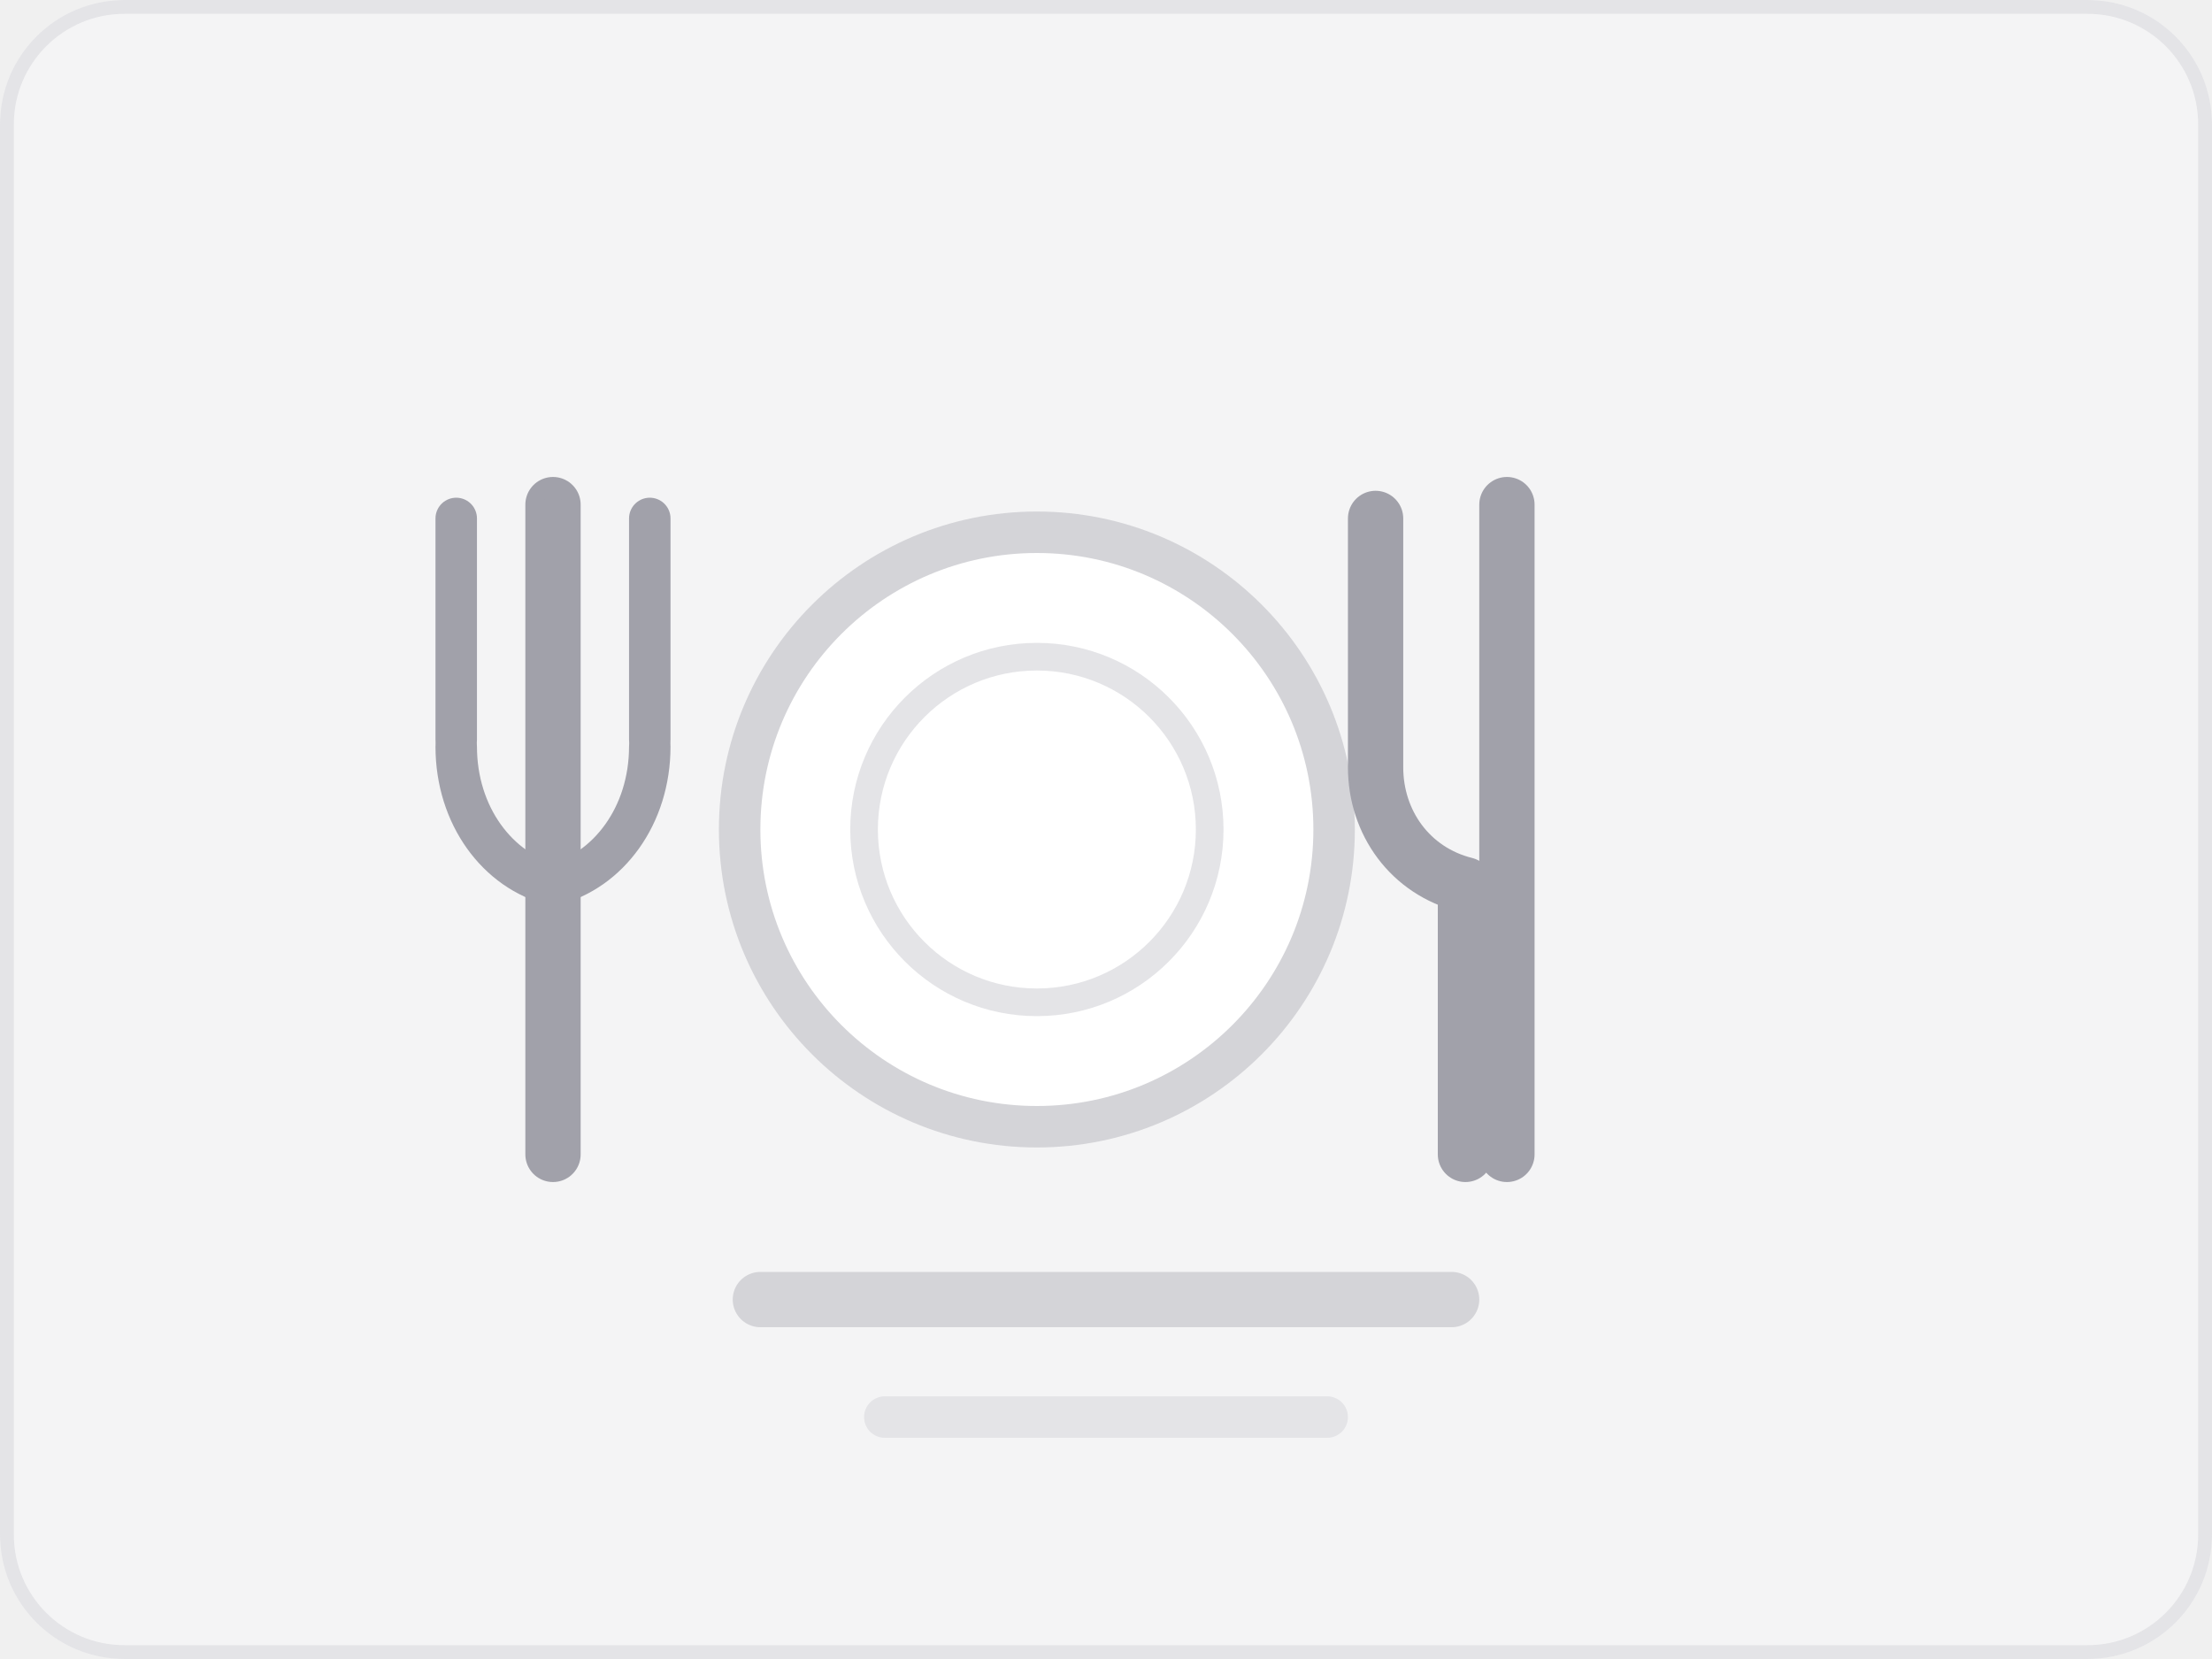
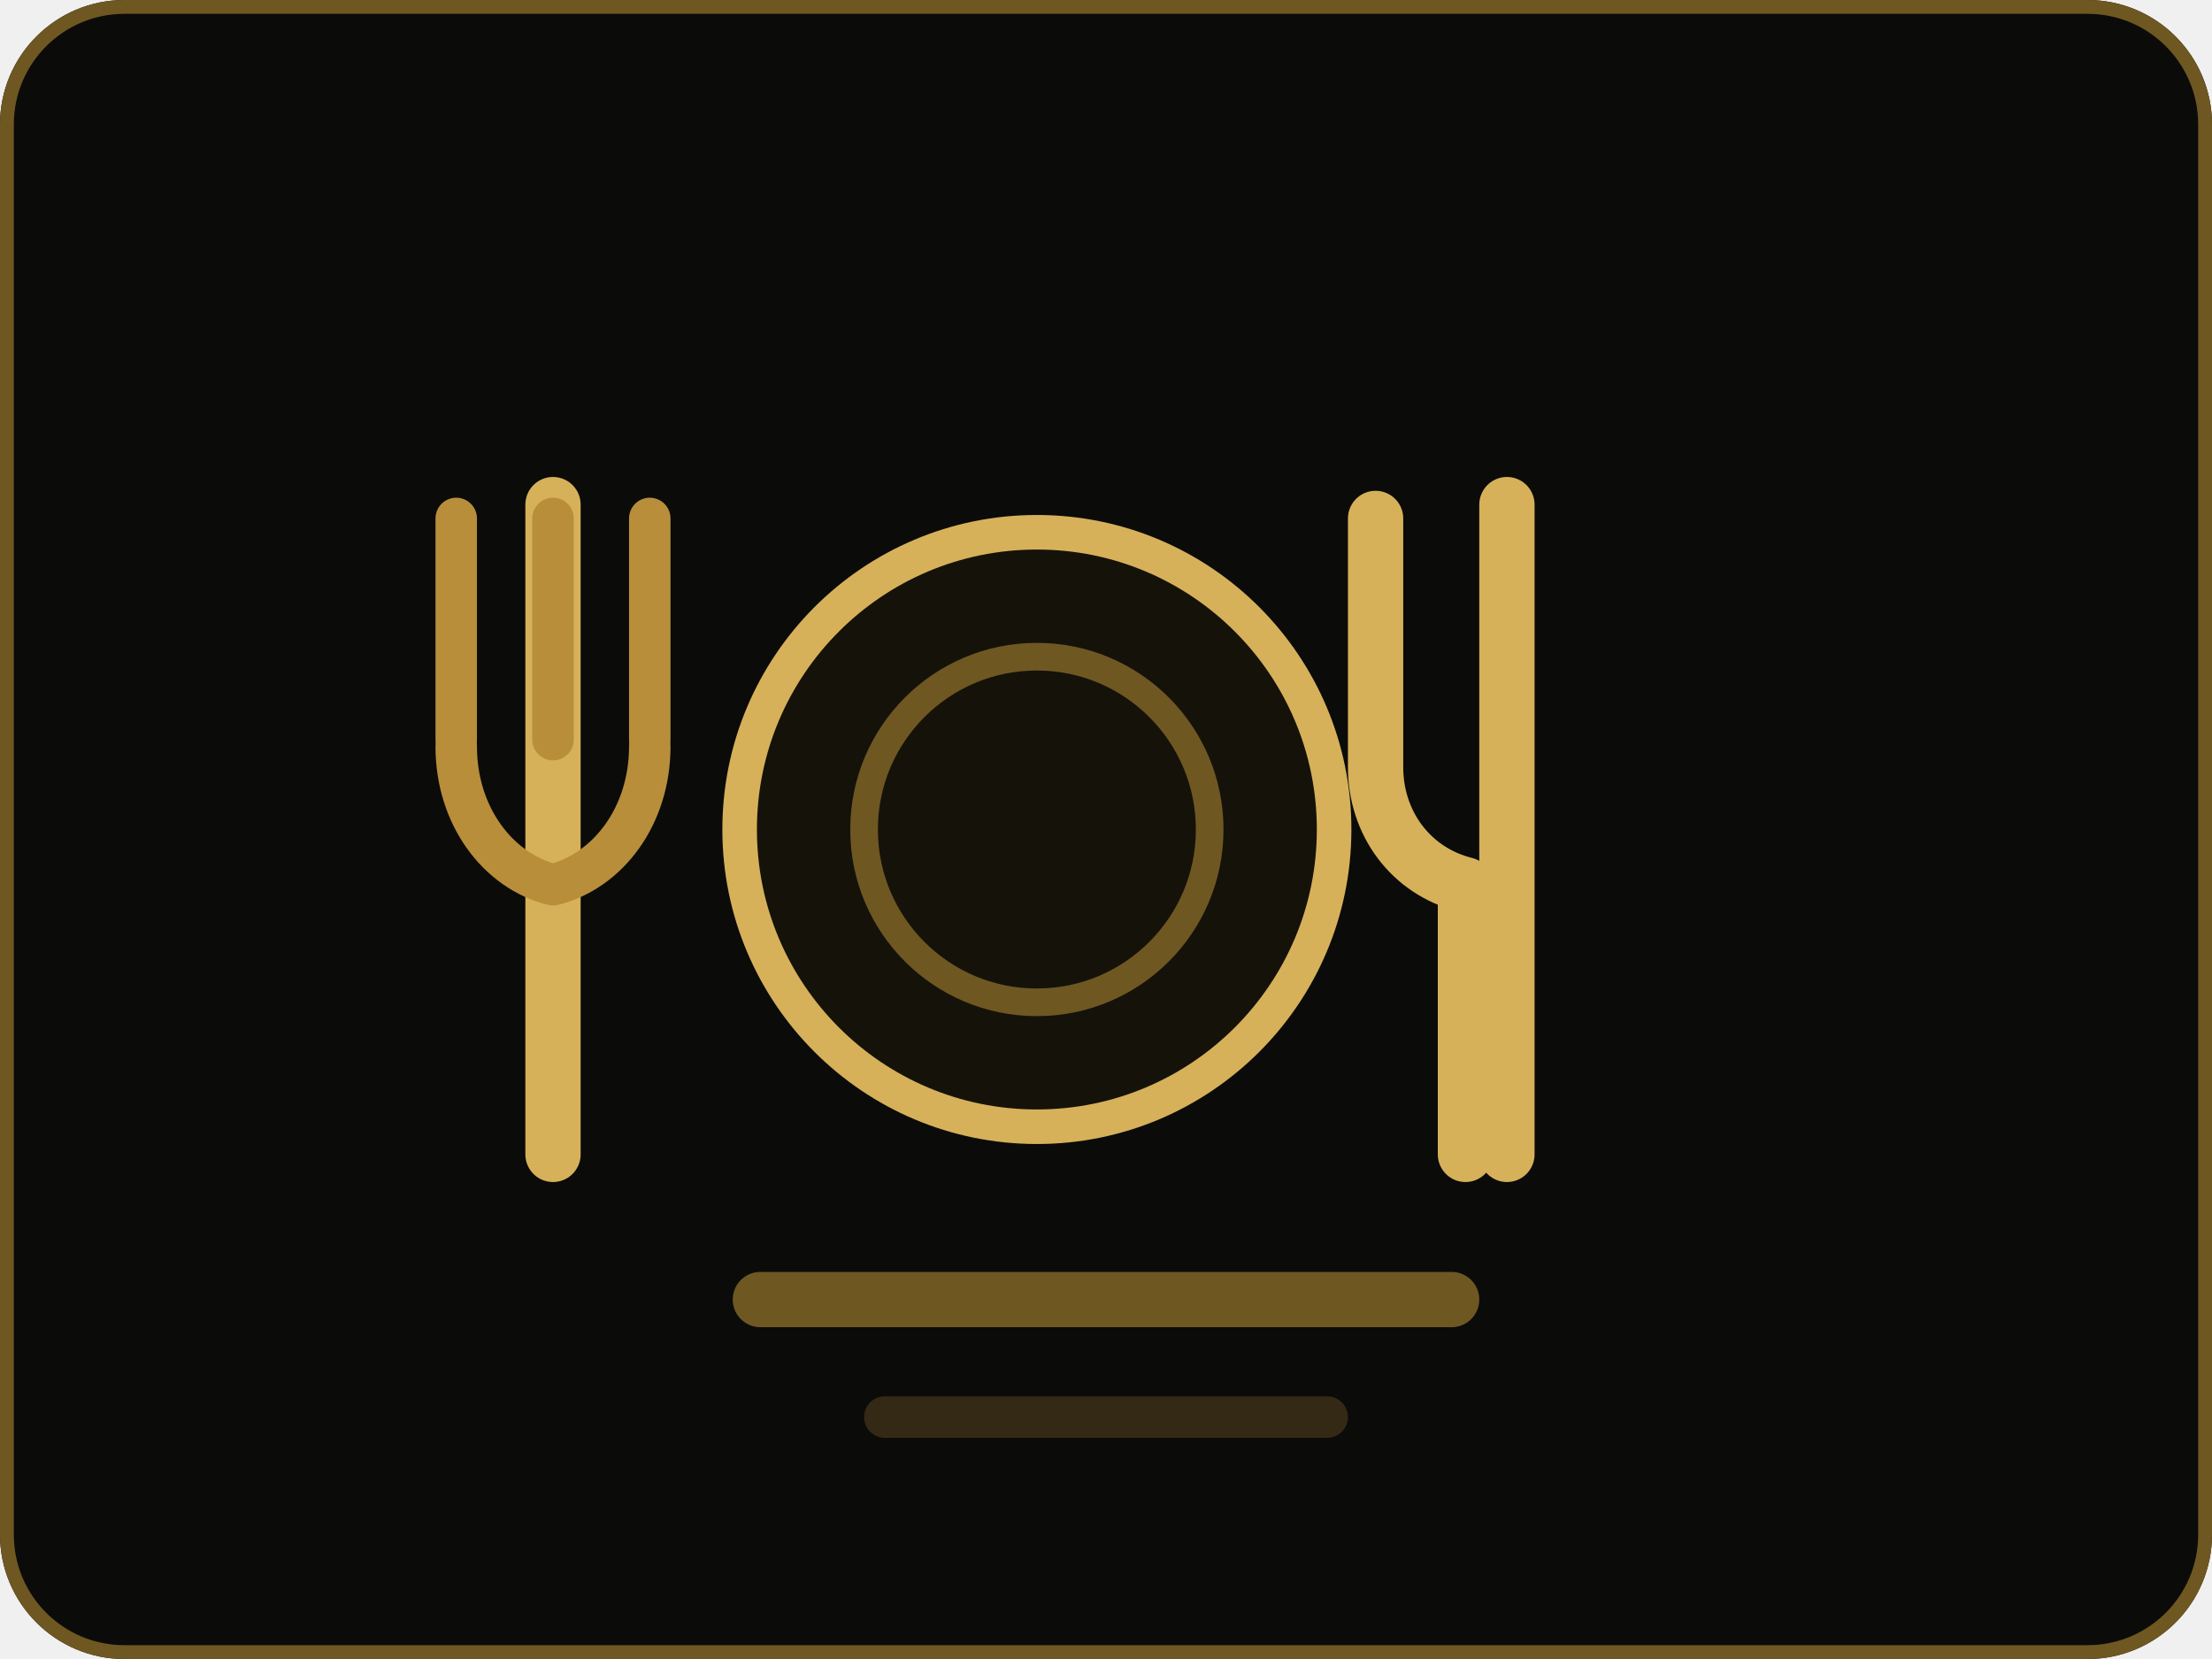
<svg xmlns="http://www.w3.org/2000/svg" width="320" height="240" viewBox="0 0 320 240" fill="none" role="img" aria-labelledby="title desc">
-   <rect width="320" height="240" rx="18" fill="#F4F4F5" />
-   <rect x="1" y="1" width="318" height="238" rx="17" stroke="#E4E4E7" stroke-width="2" />
-   <circle cx="150" cy="120" r="43" fill="#FFFFFF" stroke="#D4D4D8" stroke-width="6" />
-   <circle cx="150" cy="120" r="25" stroke="#E4E4E7" stroke-width="4" />
-   <path d="M218 73V167" stroke="#A1A1AA" stroke-width="8" stroke-linecap="round" />
-   <path d="M199 75V111C199 119 204 126 212 128V167" stroke="#A1A1AA" stroke-width="8" stroke-linecap="round" stroke-linejoin="round" />
-   <path d="M80 73V167" stroke="#A1A1AA" stroke-width="8" stroke-linecap="round" />
-   <path d="M66 75V107" stroke="#A1A1AA" stroke-width="6" stroke-linecap="round" />
-   <path d="M80 75V107" stroke="#A1A1AA" stroke-width="6" stroke-linecap="round" />
-   <path d="M94 75V107" stroke="#A1A1AA" stroke-width="6" stroke-linecap="round" />
-   <path d="M66 108C66 118 72 126 80 128C88 126 94 118 94 108" stroke="#A1A1AA" stroke-width="6" stroke-linecap="round" stroke-linejoin="round" />
-   <path d="M110 188H210" stroke="#D4D4D8" stroke-width="8" stroke-linecap="round" />
-   <path d="M128 205H192" stroke="#E4E4E7" stroke-width="6" stroke-linecap="round" />
+   <rect width="320" height="240" rx="18" fill="#0B0B0A" />
+   <rect x="1" y="1" width="318" height="238" rx="17" stroke="#6F5722" stroke-width="2" />
+   <circle cx="150" cy="120" r="43" fill="#15120A" stroke="#D6B15A" stroke-width="5" />
+   <circle cx="150" cy="120" r="25" stroke="#6F5722" stroke-width="4" />
+   <path d="M218 73V167" stroke="#D6B15A" stroke-width="8" stroke-linecap="round" />
+   <path d="M199 75V111C199 119 204 126 212 128V167" stroke="#D6B15A" stroke-width="8" stroke-linecap="round" stroke-linejoin="round" />
+   <path d="M80 73V167" stroke="#D6B15A" stroke-width="8" stroke-linecap="round" />
+   <path d="M66 75V107" stroke="#B88E3B" stroke-width="6" stroke-linecap="round" />
+   <path d="M80 75V107" stroke="#B88E3B" stroke-width="6" stroke-linecap="round" />
+   <path d="M94 75V107" stroke="#B88E3B" stroke-width="6" stroke-linecap="round" />
+   <path d="M66 108C66 118 72 126 80 128C88 126 94 118 94 108" stroke="#B88E3B" stroke-width="6" stroke-linecap="round" stroke-linejoin="round" />
+   <path d="M110 188H210" stroke="#6F5722" stroke-width="8" stroke-linecap="round" />
+   <path d="M128 205H192" stroke="#342915" stroke-width="6" stroke-linecap="round" />
</svg>
